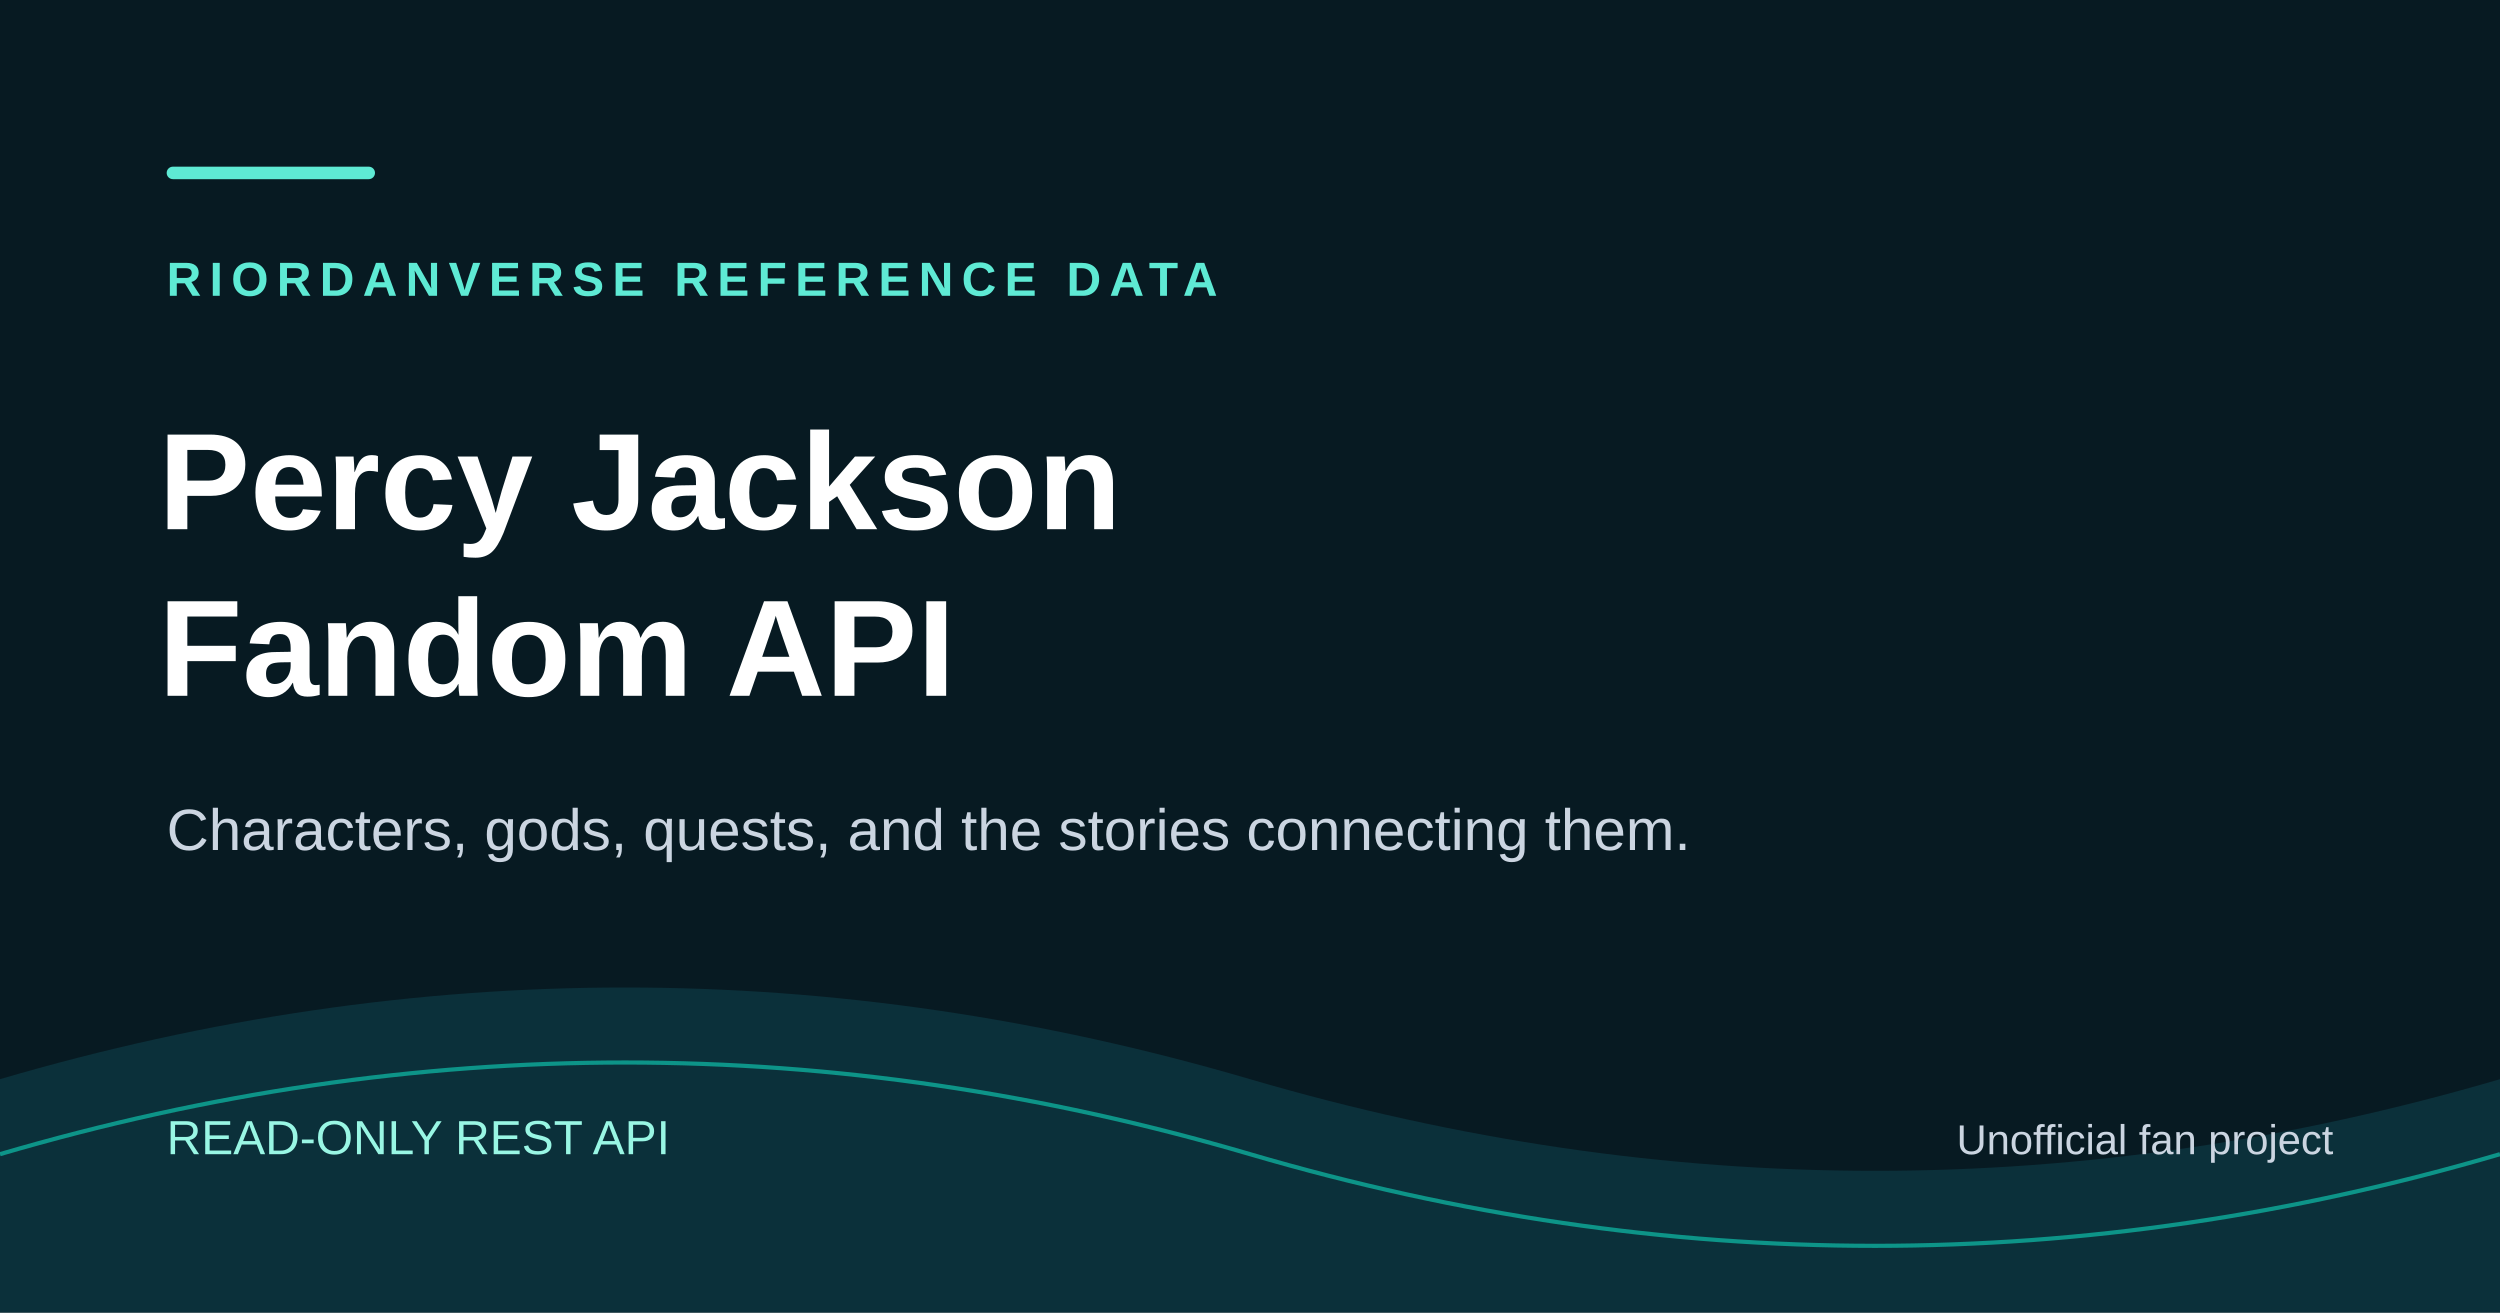
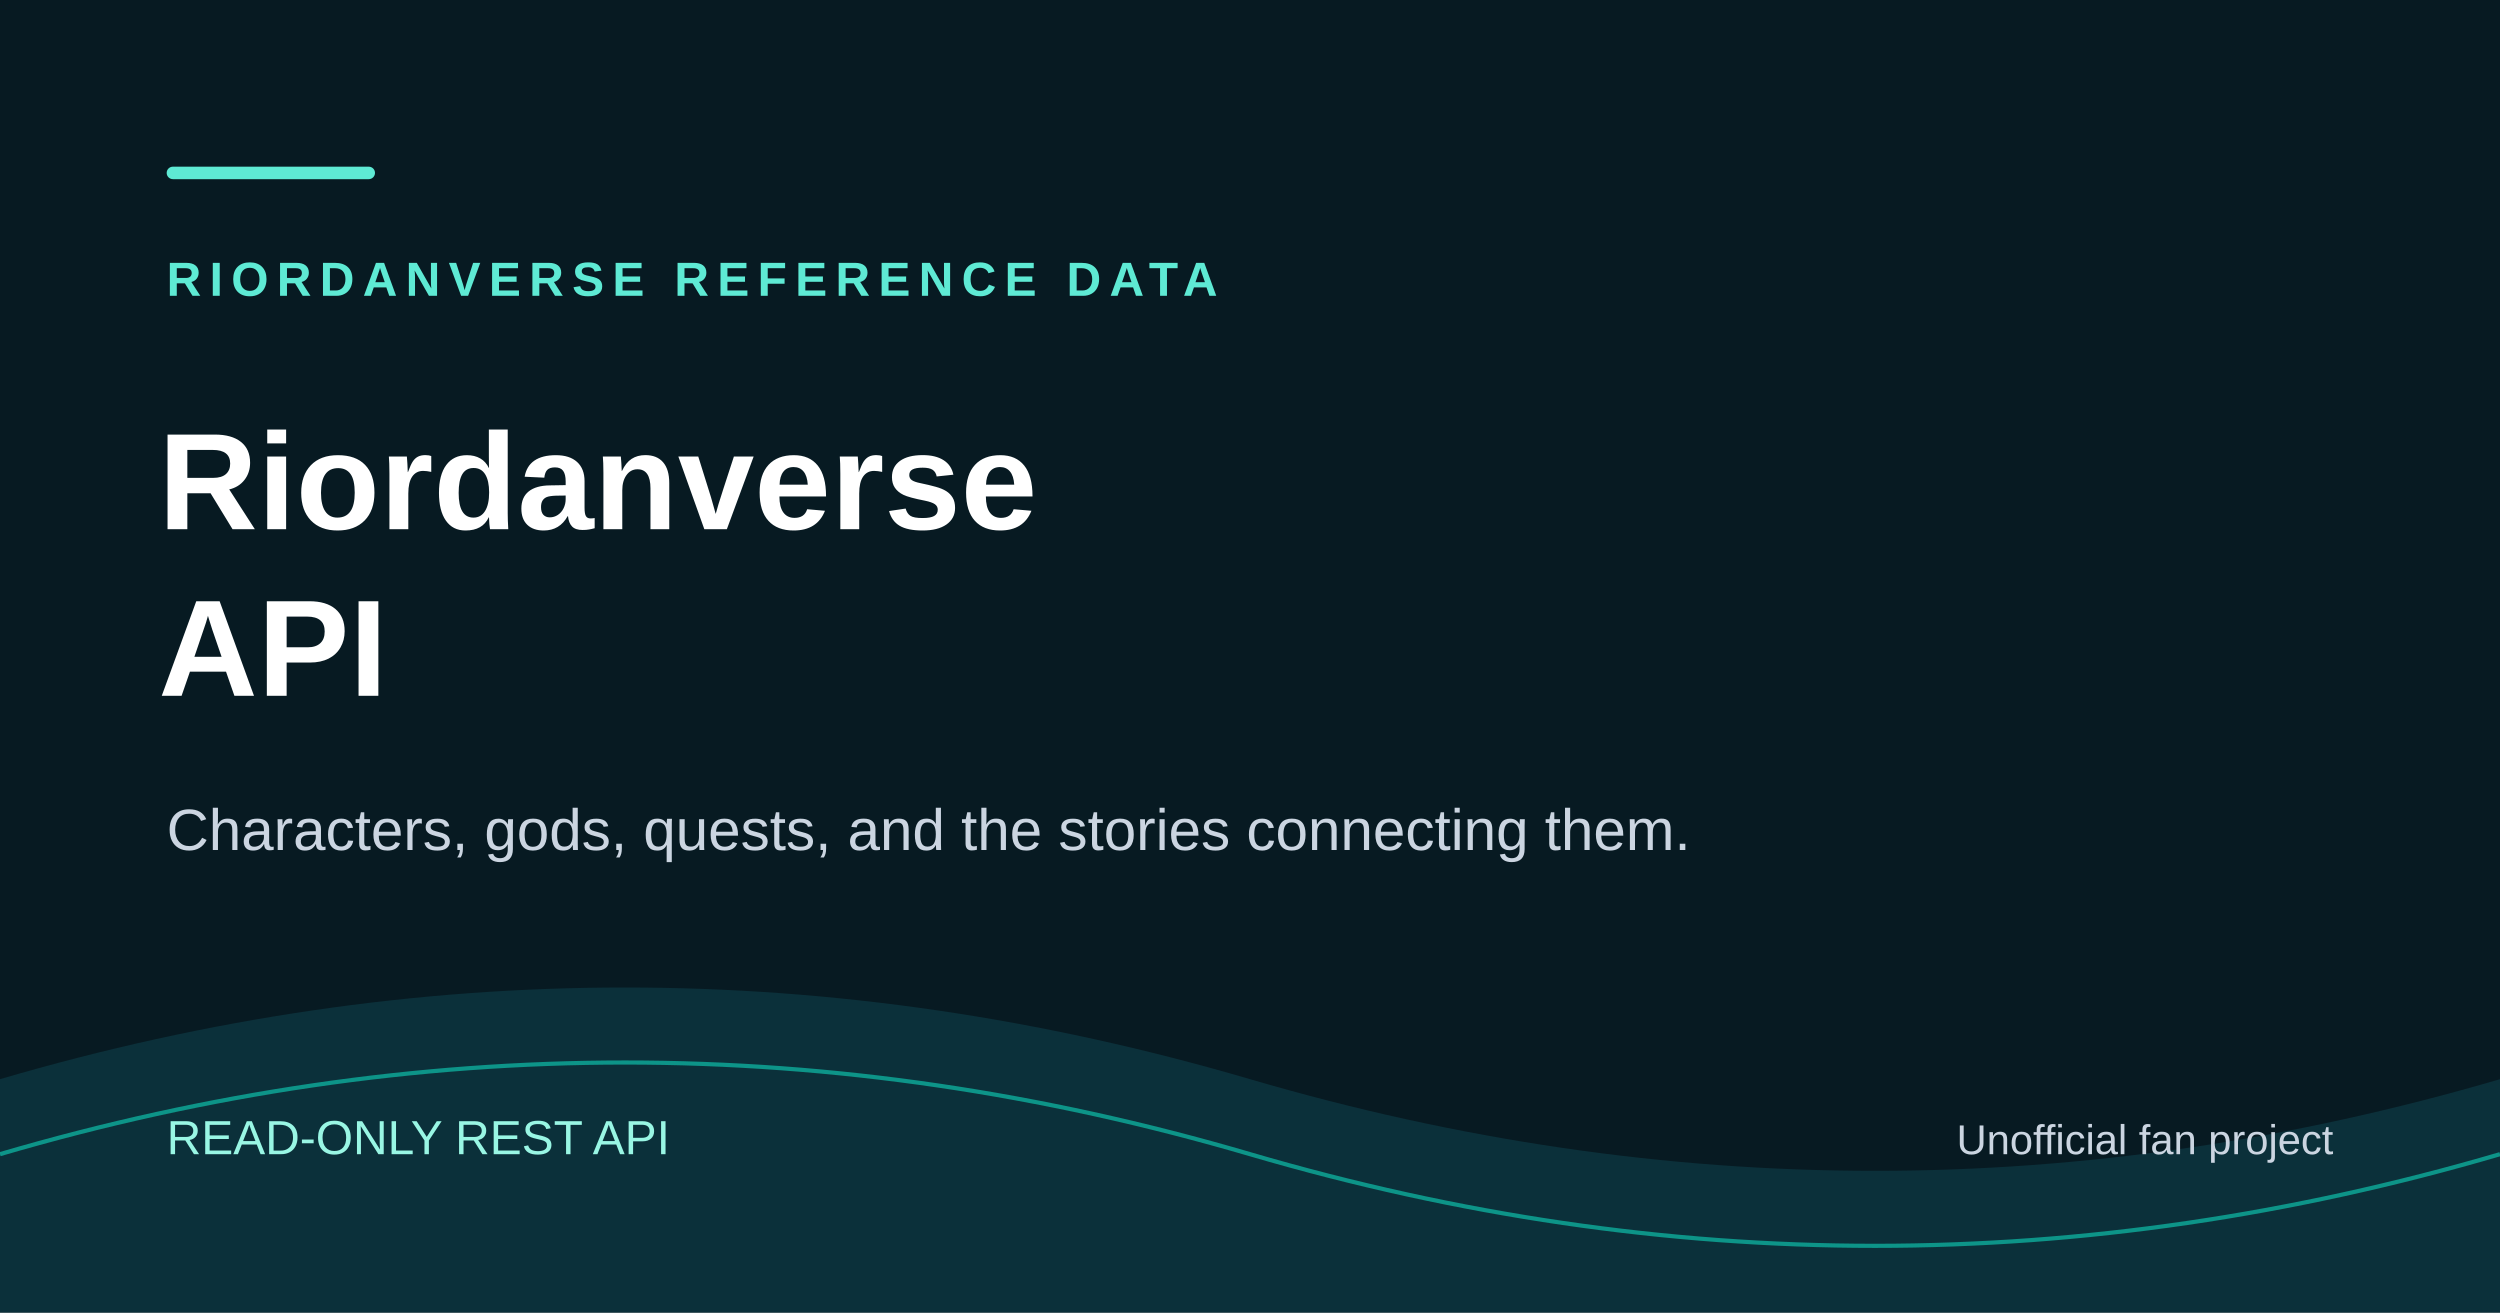
<svg xmlns="http://www.w3.org/2000/svg" width="1200" height="630" viewBox="0 0 1200 630">
  <rect width="1200" height="630" fill="#071a22" />
  <path d="M0 518Q300 430 600 518T1200 518V630H0Z" fill="#0b303a" />
  <path d="M0 554Q300 466 600 554T1200 554" fill="none" stroke="#0d9488" stroke-width="2" />
  <rect x="80" y="80" width="100" height="6" rx="3" fill="#5eead4" />
  <g font-family="Arial, sans-serif">
    <text x="80" y="142" fill="#5eead4" font-size="23" font-weight="700" letter-spacing="4">RIORDANVERSE REFERENCE DATA</text>
-     <text x="76" y="254" fill="#ffffff" font-size="66" font-weight="700">Percy Jackson</text>
-     <text x="76" y="334" fill="#ffffff" font-size="66" font-weight="700">Fandom API</text>
+     <text x="76" y="254" fill="#ffffff" font-size="66" font-weight="700">Riordanverse</text>
+     <text x="76" y="334" fill="#ffffff" font-size="66" font-weight="700">API</text>
    <text x="80" y="408" fill="#cbd5e1" font-size="28">Characters, gods, quests, and the stories connecting them.</text>
    <text x="80" y="554" fill="#99f6e4" font-size="23">READ-ONLY REST API</text>
    <text x="1120" y="554" text-anchor="end" fill="#cbd5e1" font-size="20">Unofficial fan project</text>
  </g>
</svg>
